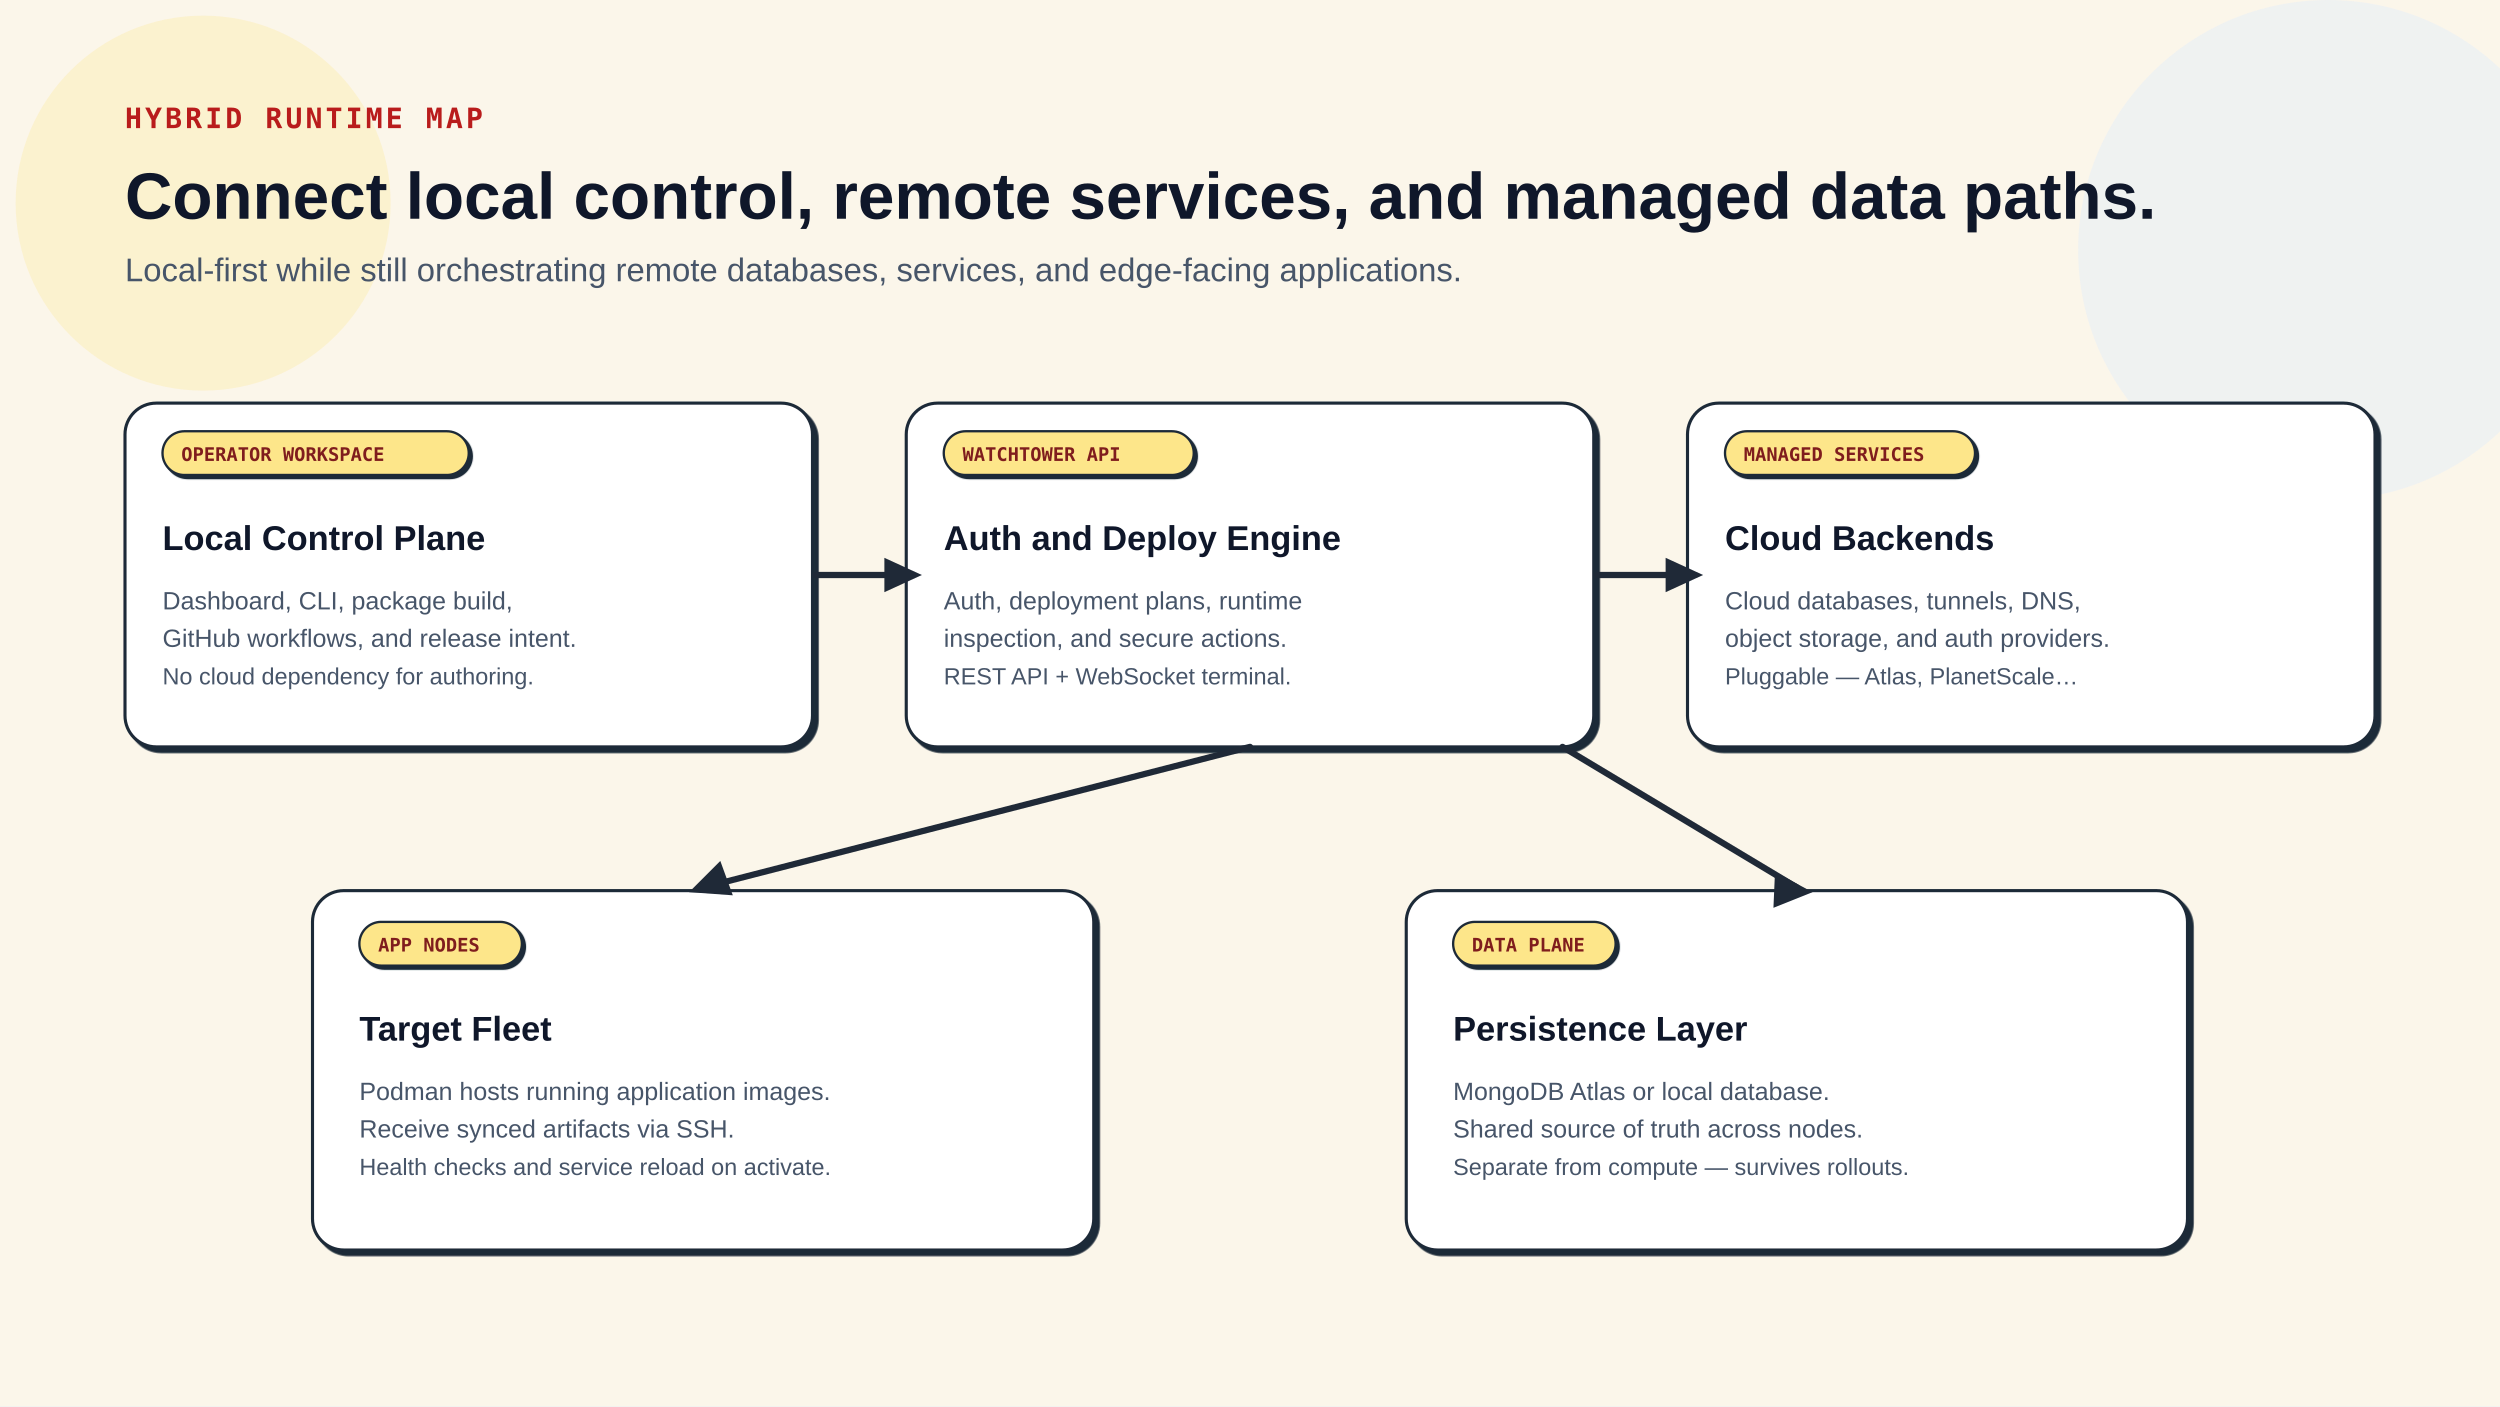
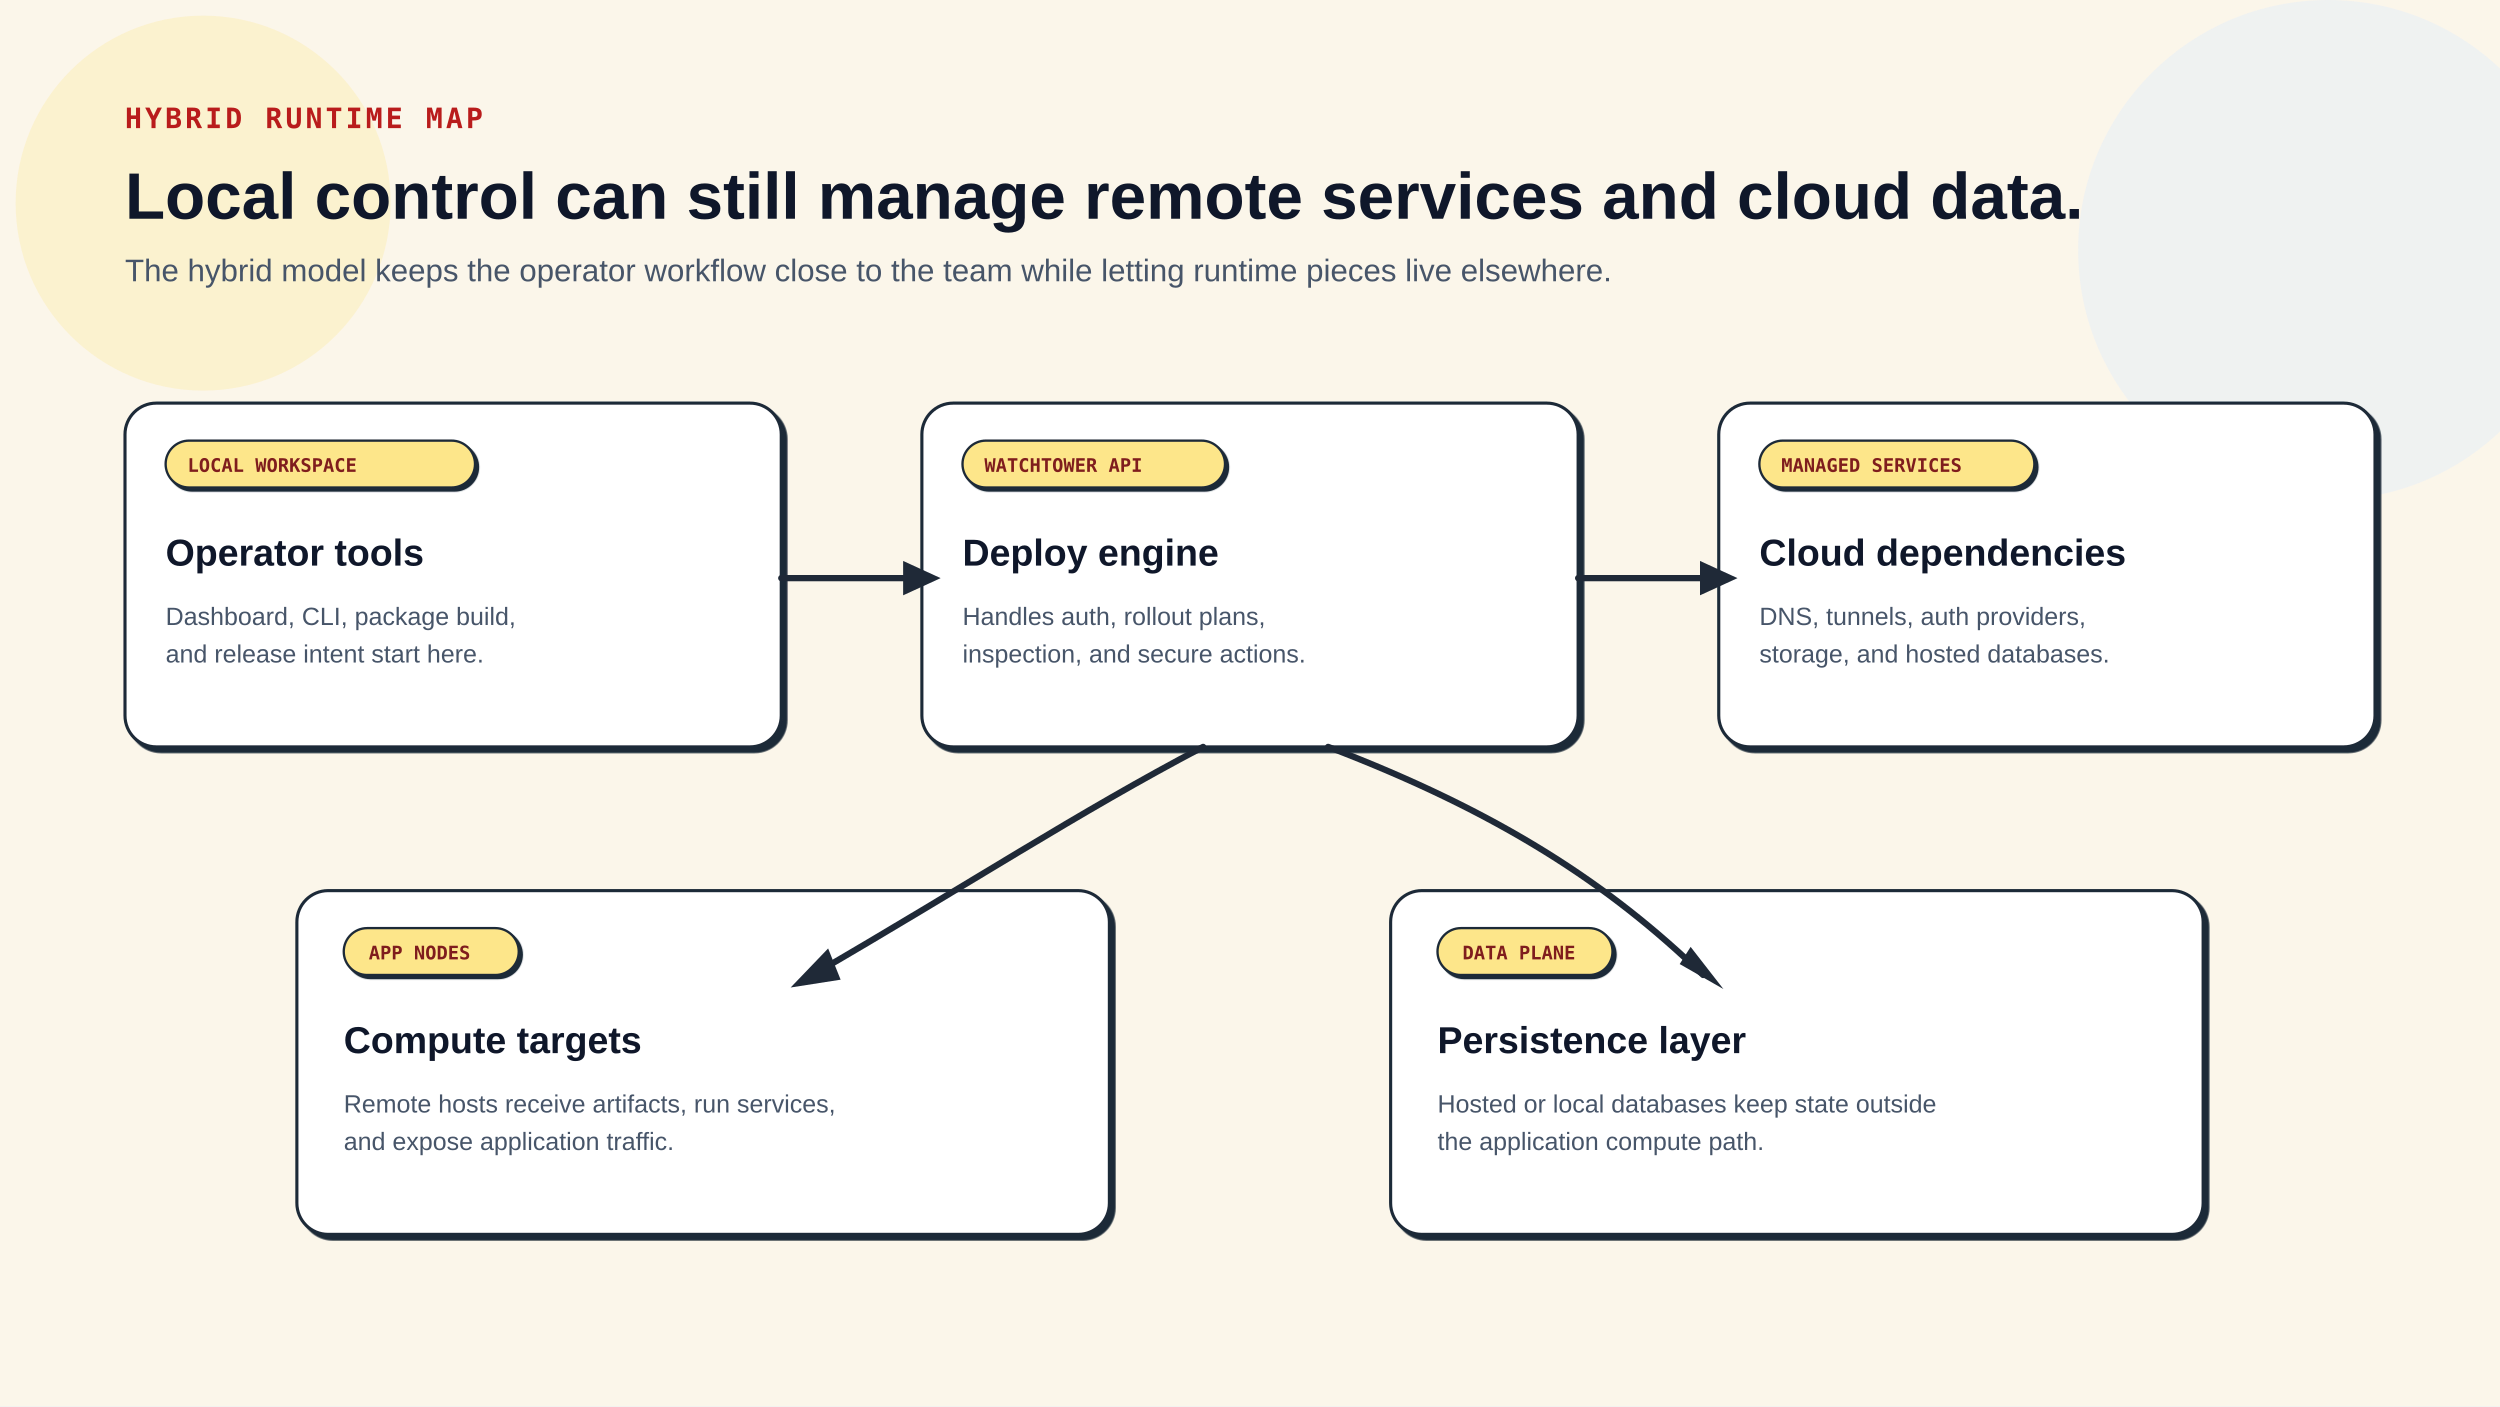
<svg xmlns="http://www.w3.org/2000/svg" viewBox="0 0 1600 900" role="img" aria-label="WatchTower hybrid stack overview">
  <defs>
    <filter id="cs" x="-4%" y="-4%" width="112%" height="116%">
      <feDropShadow dx="3" dy="3" stdDeviation="0" flood-color="#1f2937" />
    </filter>
    <filter id="ps" x="-2%" y="-8%" width="108%" height="132%">
      <feDropShadow dx="2" dy="2" stdDeviation="0" flood-color="#1f2937" />
    </filter>
  </defs>
  <rect width="1600" height="900" fill="#fbf6ea" />
  <circle cx="130" cy="130" r="120" fill="#fde68a" opacity="0.28" />
  <circle cx="1490" cy="160" r="160" fill="#dbeafe" opacity="0.35" />
  <text x="80" y="82" font-family="'Space Mono', monospace" font-size="18" font-weight="700" fill="#b91c1c" letter-spacing="2">HYBRID RUNTIME MAP</text>
-   <text x="80" y="140" font-family="'DM Sans', Arial, sans-serif" font-size="42" font-weight="800" fill="#0f172a">Connect local control, remote services, and managed data paths.</text>
-   <text x="80" y="180" font-family="'DM Sans', Arial, sans-serif" font-size="21" font-weight="500" fill="#475569">Local-first while still orchestrating remote databases, services, and edge-facing applications.</text>
-   <rect x="80" y="258" width="440" height="220" rx="20" fill="#ffffff" stroke="#1f2937" stroke-width="2" filter="url(#cs)" />
-   <rect x="104" y="276" width="196" height="28" rx="14" fill="#fde68a" stroke="#1f2937" stroke-width="1.5" filter="url(#ps)" />
-   <text x="116" y="295" font-family="'Space Mono', monospace" font-size="12" font-weight="700" fill="#7f1d1d">OPERATOR WORKSPACE</text>
-   <text x="104" y="352" font-family="'DM Sans', Arial, sans-serif" font-size="22" font-weight="800" fill="#0f172a">Local Control Plane</text>
-   <text x="104" y="390" font-family="'DM Sans', Arial, sans-serif" font-size="16" font-weight="500" fill="#475569">Dashboard, CLI, package build,</text>
-   <text x="104" y="414" font-family="'DM Sans', Arial, sans-serif" font-size="16" font-weight="500" fill="#475569">GitHub workflows, and release intent.</text>
-   <text x="104" y="438" font-family="'DM Sans', Arial, sans-serif" font-size="15" font-weight="500" fill="#475569">No cloud dependency for authoring.</text>
-   <rect x="580" y="258" width="440" height="220" rx="20" fill="#ffffff" stroke="#1f2937" stroke-width="2" filter="url(#cs)" />
-   <rect x="604" y="276" width="160" height="28" rx="14" fill="#fde68a" stroke="#1f2937" stroke-width="1.5" filter="url(#ps)" />
-   <text x="616" y="295" font-family="'Space Mono', monospace" font-size="12" font-weight="700" fill="#7f1d1d">WATCHTOWER API</text>
-   <text x="604" y="352" font-family="'DM Sans', Arial, sans-serif" font-size="22" font-weight="800" fill="#0f172a">Auth and Deploy Engine</text>
-   <text x="604" y="390" font-family="'DM Sans', Arial, sans-serif" font-size="16" font-weight="500" fill="#475569">Auth, deployment plans, runtime</text>
-   <text x="604" y="414" font-family="'DM Sans', Arial, sans-serif" font-size="16" font-weight="500" fill="#475569">inspection, and secure actions.</text>
-   <text x="604" y="438" font-family="'DM Sans', Arial, sans-serif" font-size="15" font-weight="500" fill="#475569">REST API + WebSocket terminal.</text>
-   <rect x="1080" y="258" width="440" height="220" rx="20" fill="#ffffff" stroke="#1f2937" stroke-width="2" filter="url(#cs)" />
-   <rect x="1104" y="276" width="160" height="28" rx="14" fill="#fde68a" stroke="#1f2937" stroke-width="1.5" filter="url(#ps)" />
-   <text x="1116" y="295" font-family="'Space Mono', monospace" font-size="12" font-weight="700" fill="#7f1d1d">MANAGED SERVICES</text>
-   <text x="1104" y="352" font-family="'DM Sans', Arial, sans-serif" font-size="22" font-weight="800" fill="#0f172a">Cloud Backends</text>
-   <text x="1104" y="390" font-family="'DM Sans', Arial, sans-serif" font-size="16" font-weight="500" fill="#475569">Cloud databases, tunnels, DNS,</text>
-   <text x="1104" y="414" font-family="'DM Sans', Arial, sans-serif" font-size="16" font-weight="500" fill="#475569">object storage, and auth providers.</text>
-   <text x="1104" y="438" font-family="'DM Sans', Arial, sans-serif" font-size="15" font-weight="500" fill="#475569">Pluggable — Atlas, PlanetScale…</text>
-   <line x1="522" y1="368" x2="578" y2="368" stroke="#1f2937" stroke-width="4" stroke-linecap="round" />
-   <polygon points="566,357 590,368 566,379" fill="#1f2937" />
-   <line x1="1022" y1="368" x2="1078" y2="368" stroke="#1f2937" stroke-width="4" stroke-linecap="round" />
-   <polygon points="1066,357 1090,368 1066,379" fill="#1f2937" />
-   <rect x="200" y="570" width="500" height="230" rx="20" fill="#ffffff" stroke="#1f2937" stroke-width="2" filter="url(#cs)" />
-   <rect x="230" y="590" width="104" height="28" rx="14" fill="#fde68a" stroke="#1f2937" stroke-width="1.5" filter="url(#ps)" />
-   <text x="242" y="609" font-family="'Space Mono', monospace" font-size="12" font-weight="700" fill="#7f1d1d">APP NODES</text>
-   <text x="230" y="666" font-family="'DM Sans', Arial, sans-serif" font-size="22" font-weight="800" fill="#0f172a">Target Fleet</text>
-   <text x="230" y="704" font-family="'DM Sans', Arial, sans-serif" font-size="16" font-weight="500" fill="#475569">Podman hosts running application images.</text>
-   <text x="230" y="728" font-family="'DM Sans', Arial, sans-serif" font-size="16" font-weight="500" fill="#475569">Receive synced artifacts via SSH.</text>
-   <text x="230" y="752" font-family="'DM Sans', Arial, sans-serif" font-size="15" font-weight="500" fill="#475569">Health checks and service reload on activate.</text>
-   <rect x="900" y="570" width="500" height="230" rx="20" fill="#ffffff" stroke="#1f2937" stroke-width="2" filter="url(#cs)" />
-   <rect x="930" y="590" width="104" height="28" rx="14" fill="#fde68a" stroke="#1f2937" stroke-width="1.5" filter="url(#ps)" />
-   <text x="942" y="609" font-family="'Space Mono', monospace" font-size="12" font-weight="700" fill="#7f1d1d">DATA PLANE</text>
-   <text x="930" y="666" font-family="'DM Sans', Arial, sans-serif" font-size="22" font-weight="800" fill="#0f172a">Persistence Layer</text>
-   <text x="930" y="704" font-family="'DM Sans', Arial, sans-serif" font-size="16" font-weight="500" fill="#475569">MongoDB Atlas or local database.</text>
-   <text x="930" y="728" font-family="'DM Sans', Arial, sans-serif" font-size="16" font-weight="500" fill="#475569">Shared source of truth across nodes.</text>
-   <text x="930" y="752" font-family="'DM Sans', Arial, sans-serif" font-size="15" font-weight="500" fill="#475569">Separate from compute — survives rollouts.</text>
-   <line x1="800" y1="478" x2="450" y2="568" stroke="#1f2937" stroke-width="4" stroke-linecap="round" />
-   <polygon points="461,551 441,571 469,573" fill="#1f2937" />
-   <line x1="1000" y1="478" x2="1150" y2="568" stroke="#1f2937" stroke-width="4" stroke-linecap="round" />
-   <polygon points="1136,558 1160,571 1135,581" fill="#1f2937" />
+   <text x="80" y="140" font-family="'DM Sans', Arial, sans-serif" font-size="42" font-weight="800" fill="#0f172a">Local control can still manage remote services and cloud data.</text>
+   <text x="80" y="180" font-family="'DM Sans', Arial, sans-serif" font-size="20" font-weight="500" fill="#475569">The hybrid model keeps the operator workflow close to the team while letting runtime pieces live elsewhere.</text>
+   <rect x="80" y="258" width="420" height="220" rx="20" fill="#ffffff" stroke="#1f2937" stroke-width="2" filter="url(#cs)" />
+   <rect x="106" y="282" width="198" height="30" rx="15" fill="#fde68a" stroke="#1f2937" stroke-width="1.5" filter="url(#ps)" />
+   <text x="120" y="302" font-family="'Space Mono', monospace" font-size="12" font-weight="700" fill="#7f1d1d">LOCAL WORKSPACE</text>
+   <text x="106" y="362" font-family="'DM Sans', Arial, sans-serif" font-size="24" font-weight="800" fill="#0f172a">Operator tools</text>
+   <text x="106" y="400" font-family="'DM Sans', Arial, sans-serif" font-size="16" font-weight="500" fill="#475569">Dashboard, CLI, package build,</text>
+   <text x="106" y="424" font-family="'DM Sans', Arial, sans-serif" font-size="16" font-weight="500" fill="#475569">and release intent start here.</text>
+   <rect x="590" y="258" width="420" height="220" rx="20" fill="#ffffff" stroke="#1f2937" stroke-width="2" filter="url(#cs)" />
+   <rect x="616" y="282" width="168" height="30" rx="15" fill="#fde68a" stroke="#1f2937" stroke-width="1.5" filter="url(#ps)" />
+   <text x="630" y="302" font-family="'Space Mono', monospace" font-size="12" font-weight="700" fill="#7f1d1d">WATCHTOWER API</text>
+   <text x="616" y="362" font-family="'DM Sans', Arial, sans-serif" font-size="24" font-weight="800" fill="#0f172a">Deploy engine</text>
+   <text x="616" y="400" font-family="'DM Sans', Arial, sans-serif" font-size="16" font-weight="500" fill="#475569">Handles auth, rollout plans,</text>
+   <text x="616" y="424" font-family="'DM Sans', Arial, sans-serif" font-size="16" font-weight="500" fill="#475569">inspection, and secure actions.</text>
+   <rect x="1100" y="258" width="420" height="220" rx="20" fill="#ffffff" stroke="#1f2937" stroke-width="2" filter="url(#cs)" />
+   <rect x="1126" y="282" width="176" height="30" rx="15" fill="#fde68a" stroke="#1f2937" stroke-width="1.5" filter="url(#ps)" />
+   <text x="1140" y="302" font-family="'Space Mono', monospace" font-size="12" font-weight="700" fill="#7f1d1d">MANAGED SERVICES</text>
+   <text x="1126" y="362" font-family="'DM Sans', Arial, sans-serif" font-size="24" font-weight="800" fill="#0f172a">Cloud dependencies</text>
+   <text x="1126" y="400" font-family="'DM Sans', Arial, sans-serif" font-size="16" font-weight="500" fill="#475569">DNS, tunnels, auth providers,</text>
+   <text x="1126" y="424" font-family="'DM Sans', Arial, sans-serif" font-size="16" font-weight="500" fill="#475569">storage, and hosted databases.</text>
+   <line x1="500" y1="370" x2="590" y2="370" stroke="#1f2937" stroke-width="4" stroke-linecap="round" />
+   <polygon points="578,359 602,370 578,381" fill="#1f2937" />
+   <line x1="1010" y1="370" x2="1100" y2="370" stroke="#1f2937" stroke-width="4" stroke-linecap="round" />
+   <polygon points="1088,359 1112,370 1088,381" fill="#1f2937" />
+   <rect x="190" y="570" width="520" height="220" rx="20" fill="#ffffff" stroke="#1f2937" stroke-width="2" filter="url(#cs)" />
+   <rect x="220" y="594" width="112" height="30" rx="15" fill="#fde68a" stroke="#1f2937" stroke-width="1.5" filter="url(#ps)" />
+   <text x="236" y="614" font-family="'Space Mono', monospace" font-size="12" font-weight="700" fill="#7f1d1d">APP NODES</text>
+   <text x="220" y="674" font-family="'DM Sans', Arial, sans-serif" font-size="24" font-weight="800" fill="#0f172a">Compute targets</text>
+   <text x="220" y="712" font-family="'DM Sans', Arial, sans-serif" font-size="16" font-weight="500" fill="#475569">Remote hosts receive artifacts, run services,</text>
+   <text x="220" y="736" font-family="'DM Sans', Arial, sans-serif" font-size="16" font-weight="500" fill="#475569">and expose application traffic.</text>
+   <rect x="890" y="570" width="520" height="220" rx="20" fill="#ffffff" stroke="#1f2937" stroke-width="2" filter="url(#cs)" />
+   <rect x="920" y="594" width="112" height="30" rx="15" fill="#fde68a" stroke="#1f2937" stroke-width="1.5" filter="url(#ps)" />
+   <text x="936" y="614" font-family="'Space Mono', monospace" font-size="12" font-weight="700" fill="#7f1d1d">DATA PLANE</text>
+   <text x="920" y="674" font-family="'DM Sans', Arial, sans-serif" font-size="24" font-weight="800" fill="#0f172a">Persistence layer</text>
+   <text x="920" y="712" font-family="'DM Sans', Arial, sans-serif" font-size="16" font-weight="500" fill="#475569">Hosted or local databases keep state outside</text>
+   <text x="920" y="736" font-family="'DM Sans', Arial, sans-serif" font-size="16" font-weight="500" fill="#475569">the application compute path.</text>
+   <path d="M 770 478 C 690 520, 620 566, 520 624" fill="none" stroke="#1f2937" stroke-width="4" stroke-linecap="round" />
+   <polygon points="530,607 506,632 538,627" fill="#1f2937" />
+   <path d="M 850 478 C 960 520, 1030 566, 1090 624" fill="none" stroke="#1f2937" stroke-width="4" stroke-linecap="round" />
+   <polygon points="1075,617 1103,633 1082,606" fill="#1f2937" />
</svg>
